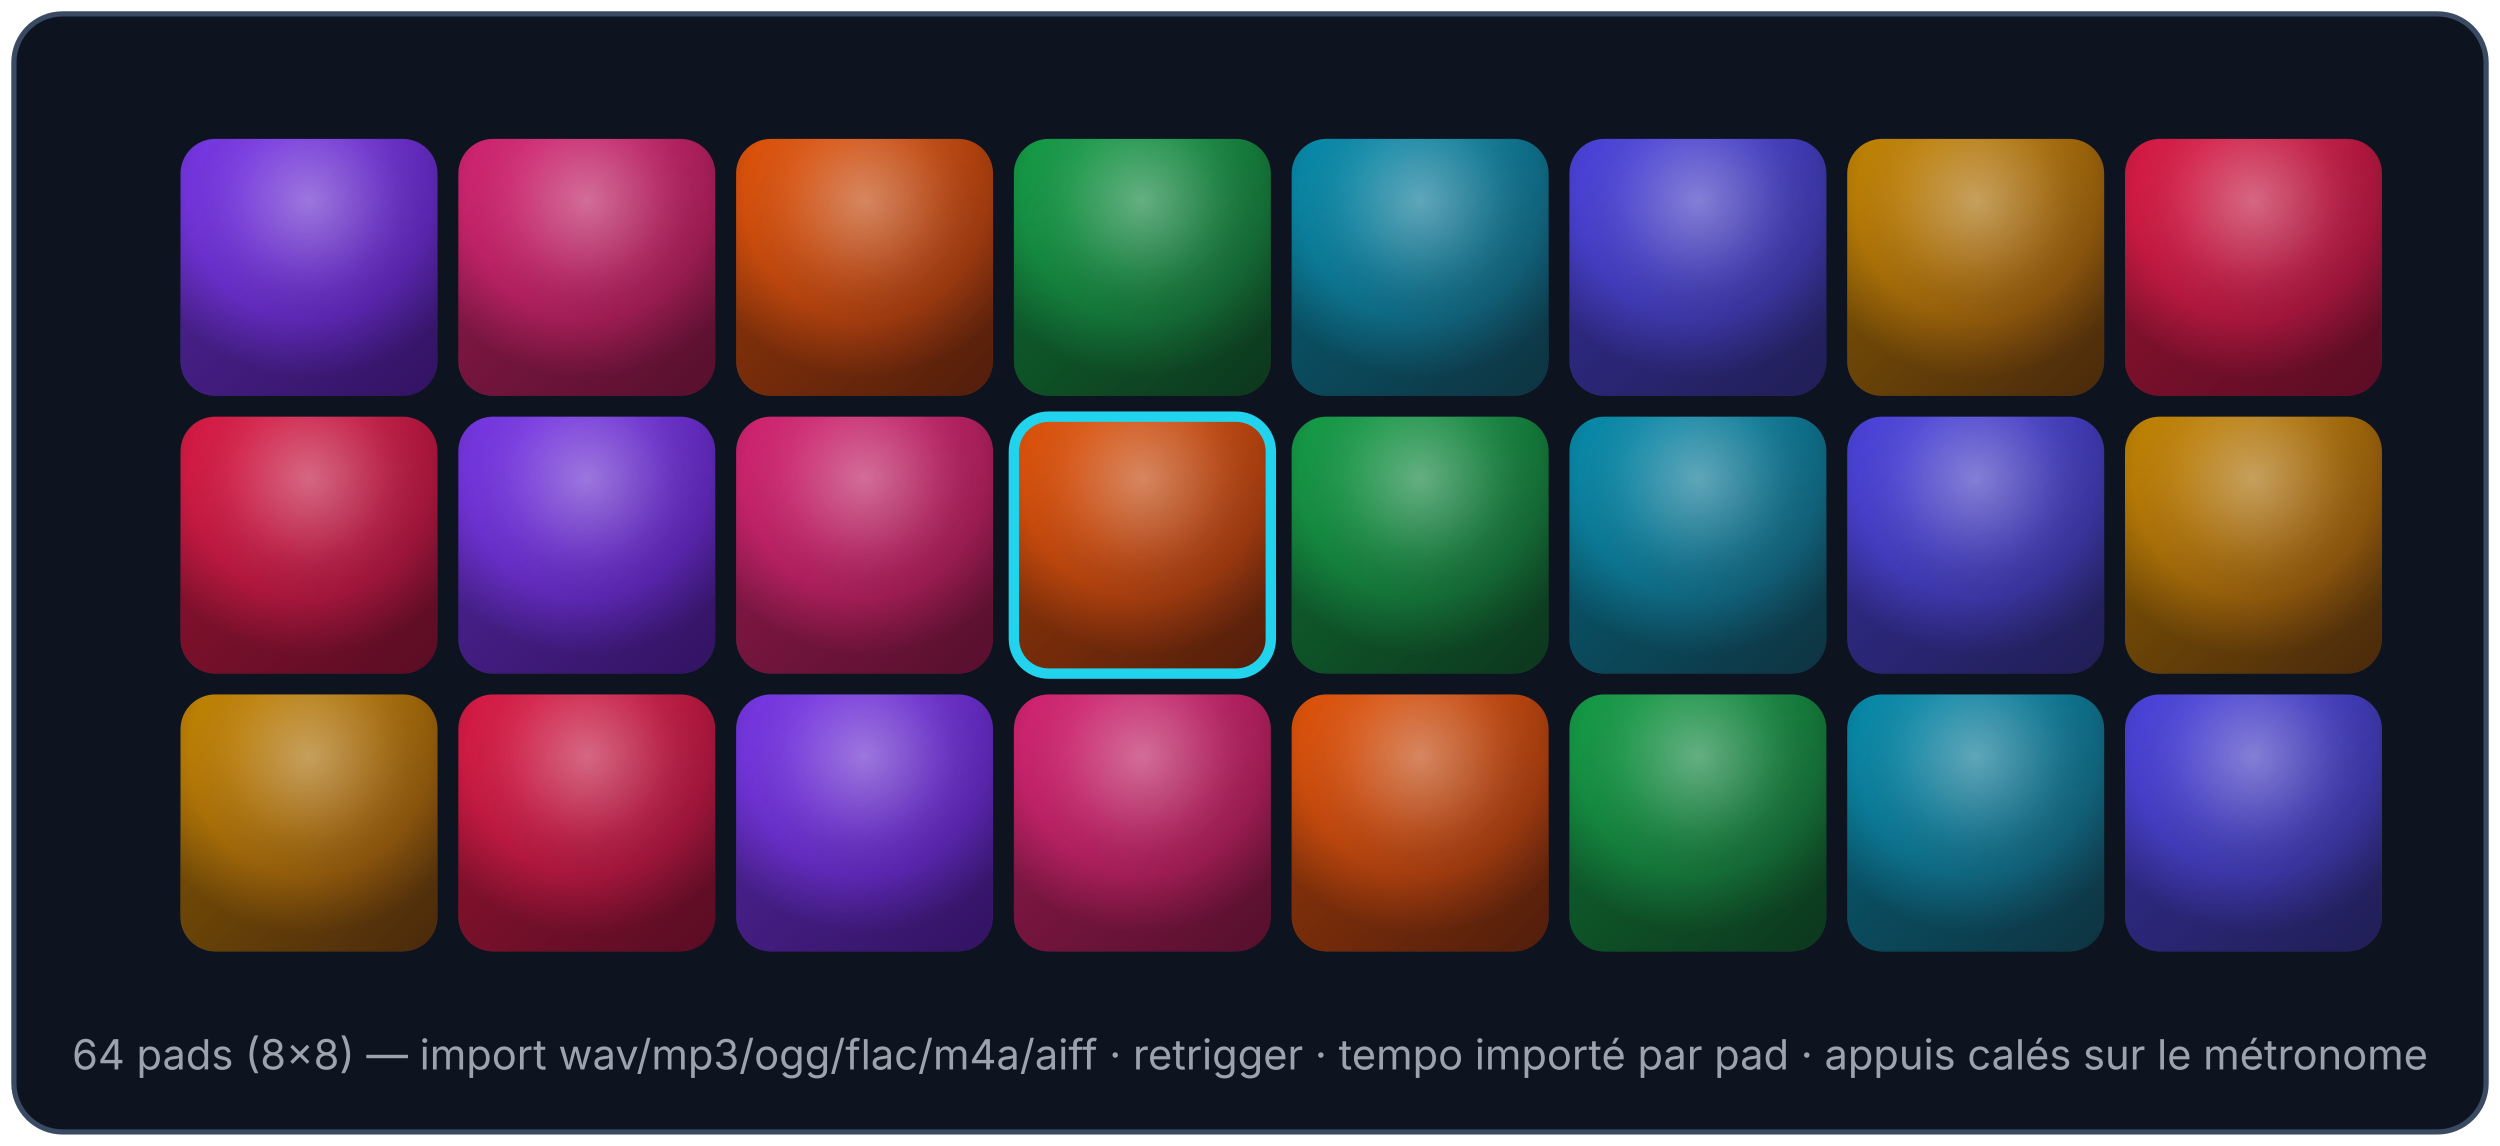
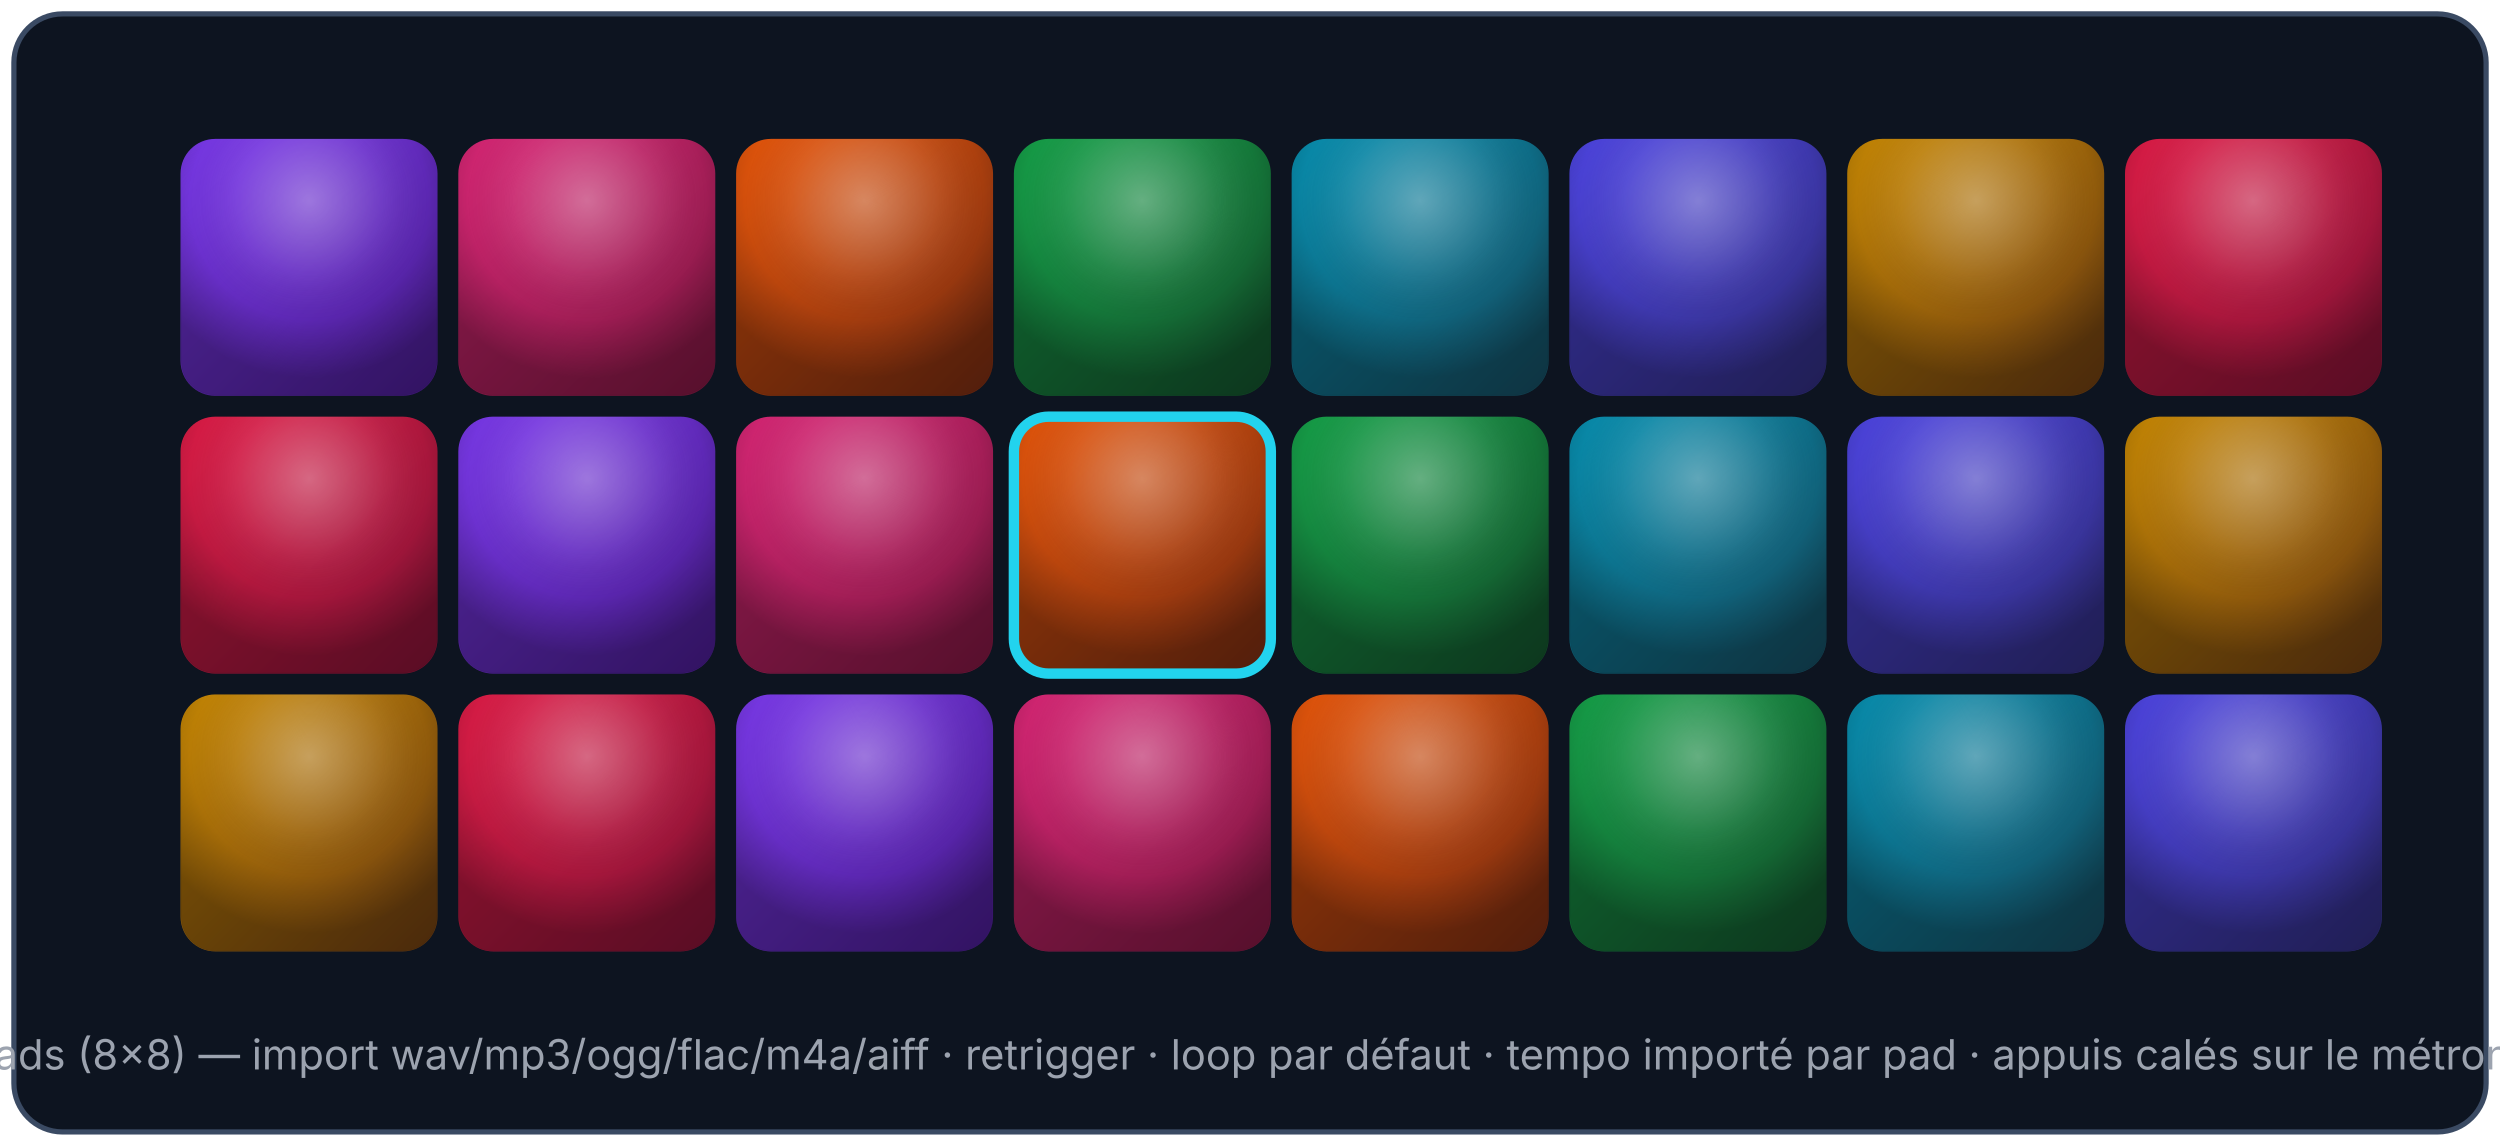
<svg xmlns="http://www.w3.org/2000/svg" viewBox="0 0 720 330" font-family="system-ui, -apple-system, sans-serif">
  <defs>
    <linearGradient id="p0" x1="0" y1="0" x2="1" y2="1">
      <stop offset="0" stop-color="#7c3aed" />
      <stop offset="1" stop-color="#4c1d95" />
    </linearGradient>
    <linearGradient id="p1" x1="0" y1="0" x2="1" y2="1">
      <stop offset="0" stop-color="#db2777" />
      <stop offset="1" stop-color="#831843" />
    </linearGradient>
    <linearGradient id="p2" x1="0" y1="0" x2="1" y2="1">
      <stop offset="0" stop-color="#ea580c" />
      <stop offset="1" stop-color="#7c2d12" />
    </linearGradient>
    <linearGradient id="p3" x1="0" y1="0" x2="1" y2="1">
      <stop offset="0" stop-color="#16a34a" />
      <stop offset="1" stop-color="#14532d" />
    </linearGradient>
    <linearGradient id="p4" x1="0" y1="0" x2="1" y2="1">
      <stop offset="0" stop-color="#0891b2" />
      <stop offset="1" stop-color="#164e63" />
    </linearGradient>
    <linearGradient id="p5" x1="0" y1="0" x2="1" y2="1">
      <stop offset="0" stop-color="#4f46e5" />
      <stop offset="1" stop-color="#312e81" />
    </linearGradient>
    <linearGradient id="p6" x1="0" y1="0" x2="1" y2="1">
      <stop offset="0" stop-color="#ca8a04" />
      <stop offset="1" stop-color="#713f12" />
    </linearGradient>
    <linearGradient id="p7" x1="0" y1="0" x2="1" y2="1">
      <stop offset="0" stop-color="#e11d48" />
      <stop offset="1" stop-color="#881337" />
    </linearGradient>
    <radialGradient id="conv" cx="50%" cy="24%" r="75%">
      <stop offset="0" stop-color="#ffffff" stop-opacity="0.34" />
      <stop offset="0.38" stop-color="#ffffff" stop-opacity="0.08" />
      <stop offset="0.62" stop-color="#000000" stop-opacity="0.04" />
      <stop offset="0.92" stop-color="#000000" stop-opacity="0.34" />
    </radialGradient>
    <pattern id="convpat" width="80" height="80" patternUnits="userSpaceOnUse" patternTransform="translate(52 40)">
      <rect width="74" height="74" rx="10" fill="url(#conv)" />
    </pattern>
  </defs>
  <rect x="4" y="4" width="712" height="322" rx="14" fill="#0d1420" stroke="#3a4a63" stroke-width="1.5" />
  <g>
    <rect x="52" y="40" width="74" height="74" rx="10" fill="url(#p0)" />
    <rect x="132" y="40" width="74" height="74" rx="10" fill="url(#p1)" />
    <rect x="212" y="40" width="74" height="74" rx="10" fill="url(#p2)" />
    <rect x="292" y="40" width="74" height="74" rx="10" fill="url(#p3)" />
    <rect x="372" y="40" width="74" height="74" rx="10" fill="url(#p4)" />
    <rect x="452" y="40" width="74" height="74" rx="10" fill="url(#p5)" />
    <rect x="532" y="40" width="74" height="74" rx="10" fill="url(#p6)" />
    <rect x="612" y="40" width="74" height="74" rx="10" fill="url(#p7)" />
    <rect x="52" y="120" width="74" height="74" rx="10" fill="url(#p7)" />
    <rect x="132" y="120" width="74" height="74" rx="10" fill="url(#p0)" />
    <rect x="212" y="120" width="74" height="74" rx="10" fill="url(#p1)" />
    <rect x="292" y="120" width="74" height="74" rx="10" fill="url(#p2)" />
    <rect x="372" y="120" width="74" height="74" rx="10" fill="url(#p3)" />
    <rect x="452" y="120" width="74" height="74" rx="10" fill="url(#p4)" />
    <rect x="532" y="120" width="74" height="74" rx="10" fill="url(#p5)" />
    <rect x="612" y="120" width="74" height="74" rx="10" fill="url(#p6)" />
    <rect x="52" y="200" width="74" height="74" rx="10" fill="url(#p6)" />
    <rect x="132" y="200" width="74" height="74" rx="10" fill="url(#p7)" />
    <rect x="212" y="200" width="74" height="74" rx="10" fill="url(#p0)" />
    <rect x="292" y="200" width="74" height="74" rx="10" fill="url(#p1)" />
    <rect x="372" y="200" width="74" height="74" rx="10" fill="url(#p2)" />
    <rect x="452" y="200" width="74" height="74" rx="10" fill="url(#p3)" />
    <rect x="532" y="200" width="74" height="74" rx="10" fill="url(#p4)" />
    <rect x="612" y="200" width="74" height="74" rx="10" fill="url(#p5)" />
  </g>
  <rect x="52" y="40" width="634" height="234" rx="10" fill="url(#convpat)" />
  <rect x="292" y="120" width="74" height="74" rx="10" fill="none" stroke="#22d3ee" stroke-width="3" />
  <text x="360" y="308" text-anchor="middle" fill="#9ca3af" font-size="12">
-     64 pads (8×8) — import wav/mp3/ogg/flac/m4a/aiff · retrigger · tempo importé par pad · appuis calés sur le métronome
+     64 pads (8×8) — import wav/mp3/ogg/flac/m4a/aiff · retrigger · loop par défaut · tempo importé par pad · appuis calés sur le métronome
  </text>
</svg>
